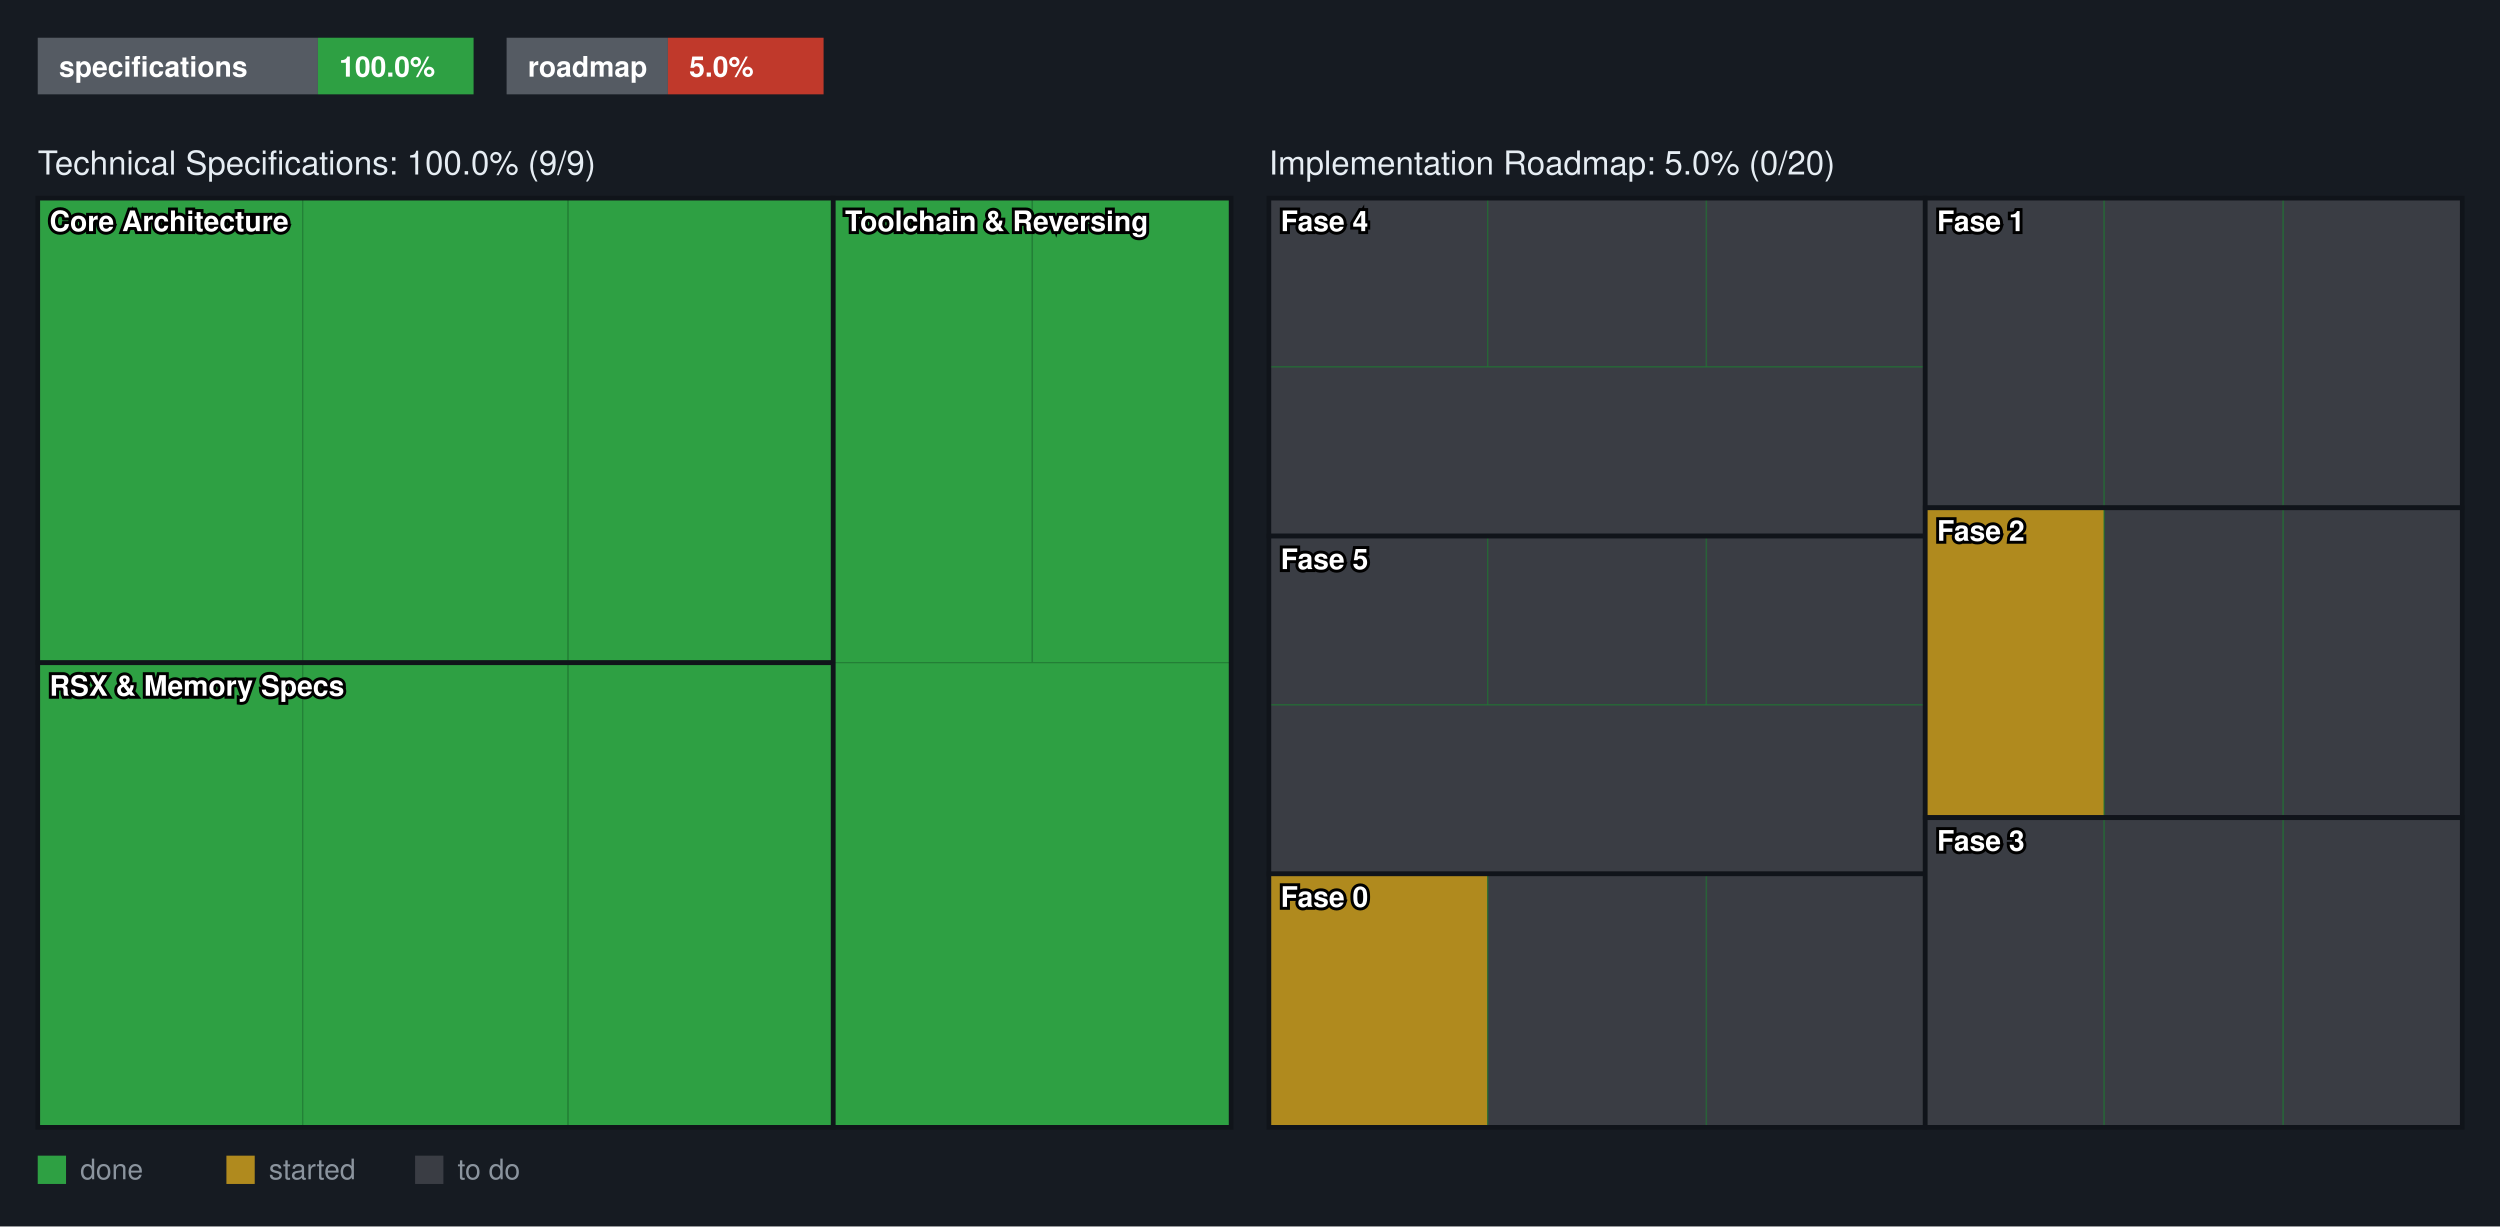
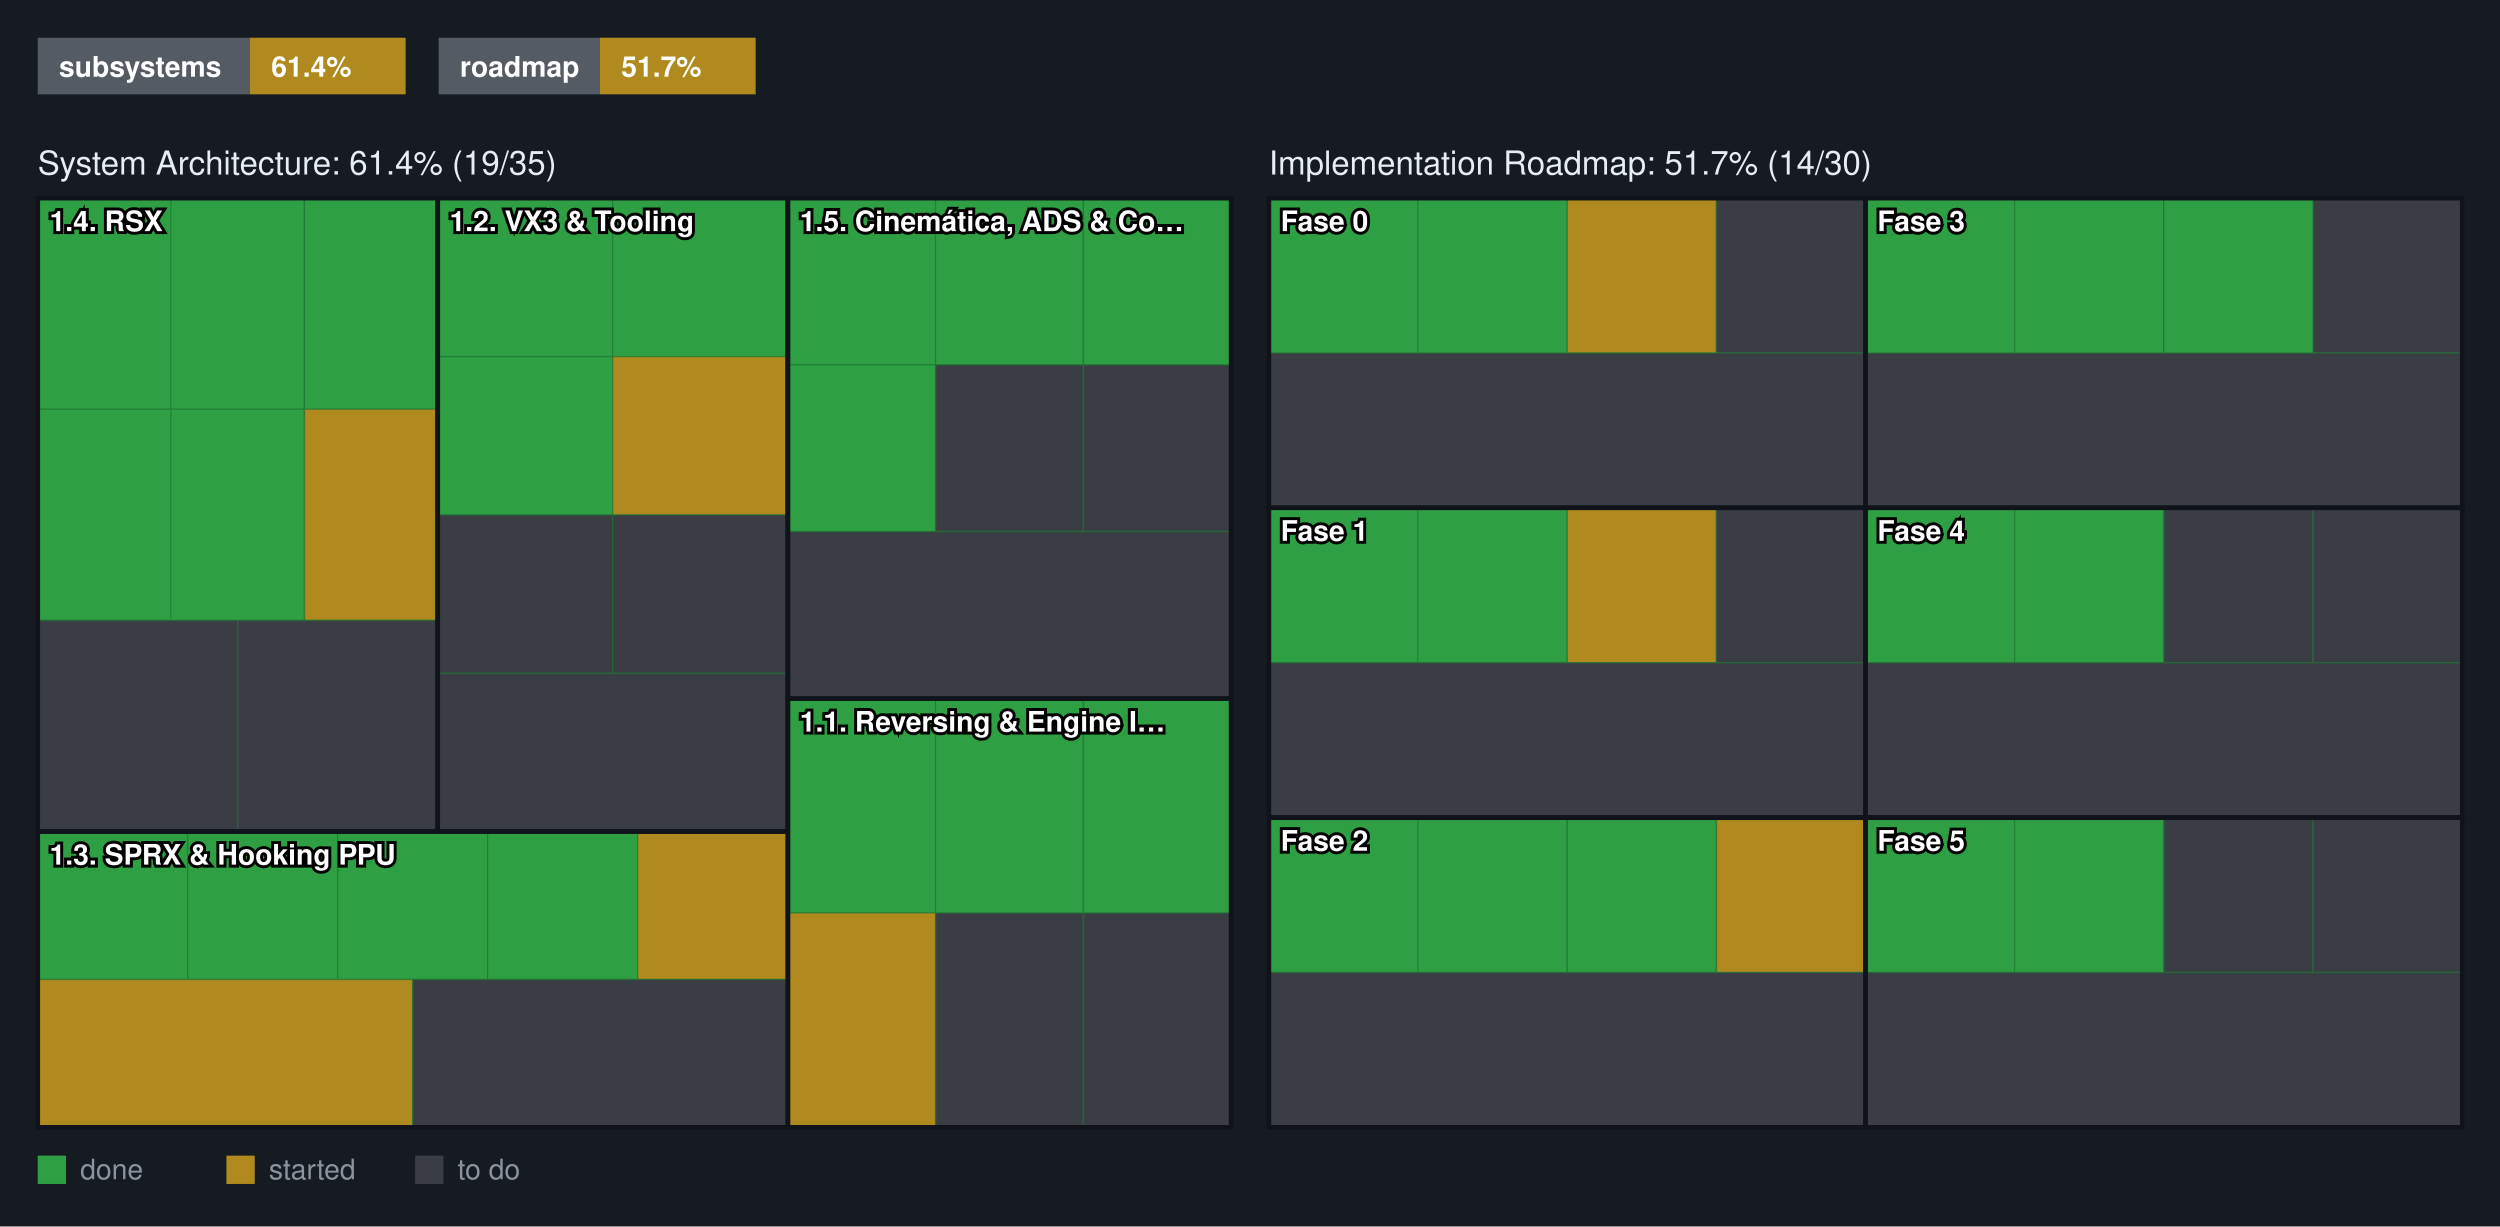
<svg xmlns="http://www.w3.org/2000/svg" viewBox="0 0 1060.0 520.0" width="1060.0" height="520.0" font-family="-apple-system,BlinkMacSystemFont,Segoe UI,Helvetica,Arial,sans-serif">
  <rect width="1060.0" height="520.0" fill="#161b22" />
-   <rect x="16.0" y="16" width="118.8" height="24" fill="#555b63" />
-   <rect x="134.8" y="16" width="66.0" height="24" fill="#2ea043" />
-   <text x="25.0" y="32.5" font-size="12" font-weight="600" fill="#fff">specifications</text>
-   <text x="143.8" y="32.5" font-size="12" font-weight="600" fill="#fff">100.0%</text>
-   <rect x="214.8" y="16" width="68.4" height="24" fill="#555b63" />
-   <rect x="283.2" y="16" width="66.0" height="24" fill="#c0392b" />
-   <text x="223.8" y="32.5" font-size="12" font-weight="600" fill="#fff">roadmap</text>
-   <text x="292.2" y="32.5" font-size="12" font-weight="600" fill="#fff">5.0%</text>
-   <text x="16.0" y="74.0" font-size="14" font-weight="500" fill="#e6edf3">Technical Specifications: 100.0% (9/9)</text>
-   <rect x="16.0" y="84.0" width="112.4" height="197.0" fill="#2ea043" stroke="#1f7a33" stroke-opacity=".55" stroke-width=".6" />
-   <rect x="128.4" y="84.0" width="112.4" height="197.0" fill="#2ea043" stroke="#1f7a33" stroke-opacity=".55" stroke-width=".6" />
-   <rect x="240.9" y="84.0" width="112.4" height="197.0" fill="#2ea043" stroke="#1f7a33" stroke-opacity=".55" stroke-width=".6" />
-   <rect x="16.0" y="84.0" width="337.3" height="197.0" fill="none" stroke="#10141a" stroke-width="2" />
-   <text x="21.0" y="98.0" font-size="12" font-weight="600" fill="#fff" stroke="#000" stroke-width="2.5" paint-order="stroke">Core Architecture</text>
-   <rect x="16.0" y="281.0" width="112.4" height="197.0" fill="#2ea043" stroke="#1f7a33" stroke-opacity=".55" stroke-width=".6" />
-   <rect x="128.4" y="281.0" width="112.4" height="197.0" fill="#2ea043" stroke="#1f7a33" stroke-opacity=".55" stroke-width=".6" />
-   <rect x="240.9" y="281.0" width="112.4" height="197.0" fill="#2ea043" stroke="#1f7a33" stroke-opacity=".55" stroke-width=".6" />
-   <rect x="16.0" y="281.0" width="337.3" height="197.0" fill="none" stroke="#10141a" stroke-width="2" />
-   <text x="21.0" y="295.0" font-size="12" font-weight="600" fill="#fff" stroke="#000" stroke-width="2.5" paint-order="stroke">RSX &amp; Memory Specs</text>
-   <rect x="353.3" y="84.0" width="84.3" height="197.0" fill="#2ea043" stroke="#1f7a33" stroke-opacity=".55" stroke-width=".6" />
-   <rect x="437.7" y="84.0" width="84.3" height="197.0" fill="#2ea043" stroke="#1f7a33" stroke-opacity=".55" stroke-width=".6" />
-   <rect x="353.3" y="281.0" width="168.7" height="197.0" fill="#2ea043" stroke="#1f7a33" stroke-opacity=".55" stroke-width=".6" />
-   <rect x="353.3" y="84.0" width="168.7" height="394.0" fill="none" stroke="#10141a" stroke-width="2" />
-   <text x="358.3" y="98.0" font-size="12" font-weight="600" fill="#fff" stroke="#000" stroke-width="2.5" paint-order="stroke">Toolchain &amp; Reversing</text>
-   <text x="538.0" y="74.0" font-size="14" font-weight="500" fill="#e6edf3">Implementation Roadmap: 5.0% (0/20)</text>
-   <rect x="538.0" y="84.0" width="92.8" height="71.6" fill="#3a3d44" stroke="#1f7a33" stroke-opacity=".55" stroke-width=".6" />
-   <rect x="630.8" y="84.0" width="92.8" height="71.6" fill="#3a3d44" stroke="#1f7a33" stroke-opacity=".55" stroke-width=".6" />
-   <rect x="723.5" y="84.0" width="92.8" height="71.6" fill="#3a3d44" stroke="#1f7a33" stroke-opacity=".55" stroke-width=".6" />
-   <rect x="538.0" y="155.6" width="278.3" height="71.6" fill="#3a3d44" stroke="#1f7a33" stroke-opacity=".55" stroke-width=".6" />
-   <rect x="538.0" y="84.0" width="278.3" height="143.3" fill="none" stroke="#10141a" stroke-width="2" />
-   <text x="543.0" y="98.0" font-size="12" font-weight="600" fill="#fff" stroke="#000" stroke-width="2.5" paint-order="stroke">Fase 4</text>
-   <rect x="538.0" y="227.3" width="92.8" height="71.6" fill="#3a3d44" stroke="#1f7a33" stroke-opacity=".55" stroke-width=".6" />
-   <rect x="630.8" y="227.3" width="92.8" height="71.6" fill="#3a3d44" stroke="#1f7a33" stroke-opacity=".55" stroke-width=".6" />
-   <rect x="723.5" y="227.3" width="92.8" height="71.6" fill="#3a3d44" stroke="#1f7a33" stroke-opacity=".55" stroke-width=".6" />
-   <rect x="538.0" y="298.9" width="278.3" height="71.6" fill="#3a3d44" stroke="#1f7a33" stroke-opacity=".55" stroke-width=".6" />
-   <rect x="538.0" y="227.3" width="278.3" height="143.3" fill="none" stroke="#10141a" stroke-width="2" />
-   <text x="543.0" y="241.3" font-size="12" font-weight="600" fill="#fff" stroke="#000" stroke-width="2.5" paint-order="stroke">Fase 5</text>
-   <rect x="538.0" y="370.5" width="92.8" height="107.5" fill="#b08a1e" stroke="#1f7a33" stroke-opacity=".55" stroke-width=".6" />
-   <rect x="630.8" y="370.5" width="92.8" height="107.5" fill="#3a3d44" stroke="#1f7a33" stroke-opacity=".55" stroke-width=".6" />
-   <rect x="723.5" y="370.5" width="92.8" height="107.5" fill="#3a3d44" stroke="#1f7a33" stroke-opacity=".55" stroke-width=".6" />
-   <rect x="538.0" y="370.5" width="278.3" height="107.5" fill="none" stroke="#10141a" stroke-width="2" />
-   <text x="543.0" y="384.5" font-size="12" font-weight="600" fill="#fff" stroke="#000" stroke-width="2.5" paint-order="stroke">Fase 0</text>
-   <rect x="816.3" y="84.0" width="75.9" height="131.3" fill="#3a3d44" stroke="#1f7a33" stroke-opacity=".55" stroke-width=".6" />
-   <rect x="892.2" y="84.0" width="75.9" height="131.3" fill="#3a3d44" stroke="#1f7a33" stroke-opacity=".55" stroke-width=".6" />
-   <rect x="968.1" y="84.0" width="75.9" height="131.3" fill="#3a3d44" stroke="#1f7a33" stroke-opacity=".55" stroke-width=".6" />
-   <rect x="816.3" y="84.0" width="227.7" height="131.3" fill="none" stroke="#10141a" stroke-width="2" />
-   <text x="821.3" y="98.0" font-size="12" font-weight="600" fill="#fff" stroke="#000" stroke-width="2.5" paint-order="stroke">Fase 1</text>
-   <rect x="816.3" y="215.3" width="75.9" height="131.3" fill="#b08a1e" stroke="#1f7a33" stroke-opacity=".55" stroke-width=".6" />
-   <rect x="892.2" y="215.3" width="75.9" height="131.3" fill="#3a3d44" stroke="#1f7a33" stroke-opacity=".55" stroke-width=".6" />
-   <rect x="968.1" y="215.3" width="75.9" height="131.3" fill="#3a3d44" stroke="#1f7a33" stroke-opacity=".55" stroke-width=".6" />
-   <rect x="816.3" y="215.3" width="227.7" height="131.3" fill="none" stroke="#10141a" stroke-width="2" />
-   <text x="821.3" y="229.3" font-size="12" font-weight="600" fill="#fff" stroke="#000" stroke-width="2.5" paint-order="stroke">Fase 2</text>
-   <rect x="816.3" y="346.7" width="75.9" height="131.3" fill="#3a3d44" stroke="#1f7a33" stroke-opacity=".55" stroke-width=".6" />
-   <rect x="892.2" y="346.7" width="75.9" height="131.3" fill="#3a3d44" stroke="#1f7a33" stroke-opacity=".55" stroke-width=".6" />
-   <rect x="968.1" y="346.7" width="75.9" height="131.3" fill="#3a3d44" stroke="#1f7a33" stroke-opacity=".55" stroke-width=".6" />
-   <rect x="816.3" y="346.7" width="227.7" height="131.3" fill="none" stroke="#10141a" stroke-width="2" />
-   <text x="821.3" y="360.7" font-size="12" font-weight="600" fill="#fff" stroke="#000" stroke-width="2.5" paint-order="stroke">Fase 3</text>
+   <rect x="16.0" y="16" width="90.0" height="24" fill="#555b63" />
+   <rect x="106.0" y="16" width="66.0" height="24" fill="#b08a1e" />
+   <text x="25.0" y="32.5" font-size="12" font-weight="600" fill="#fff">subsystems</text>
+   <text x="115.0" y="32.5" font-size="12" font-weight="600" fill="#fff">61.4%</text>
+   <rect x="186.0" y="16" width="68.4" height="24" fill="#555b63" />
+   <rect x="254.4" y="16" width="66.0" height="24" fill="#b08a1e" />
+   <text x="195.0" y="32.5" font-size="12" font-weight="600" fill="#fff">roadmap</text>
+   <text x="263.4" y="32.5" font-size="12" font-weight="600" fill="#fff">51.7%</text>
+   <text x="16.0" y="74.0" font-size="14" font-weight="500" fill="#e6edf3">System Architecture: 61.4% (19/35)</text>
+   <rect x="16.0" y="84.0" width="56.5" height="89.5" fill="#2ea043" stroke="#1f7a33" stroke-opacity=".55" stroke-width=".6" />
+   <rect x="72.5" y="84.0" width="56.5" height="89.5" fill="#2ea043" stroke="#1f7a33" stroke-opacity=".55" stroke-width=".6" />
+   <rect x="129.1" y="84.0" width="56.5" height="89.5" fill="#2ea043" stroke="#1f7a33" stroke-opacity=".55" stroke-width=".6" />
+   <rect x="16.0" y="173.5" width="56.5" height="89.5" fill="#2ea043" stroke="#1f7a33" stroke-opacity=".55" stroke-width=".6" />
+   <rect x="72.5" y="173.5" width="56.5" height="89.5" fill="#2ea043" stroke="#1f7a33" stroke-opacity=".55" stroke-width=".6" />
+   <rect x="129.1" y="173.5" width="56.5" height="89.5" fill="#b08a1e" stroke="#1f7a33" stroke-opacity=".55" stroke-width=".6" />
+   <rect x="16.0" y="263.1" width="84.8" height="89.5" fill="#3a3d44" stroke="#1f7a33" stroke-opacity=".55" stroke-width=".6" />
+   <rect x="100.8" y="263.1" width="84.8" height="89.5" fill="#3a3d44" stroke="#1f7a33" stroke-opacity=".55" stroke-width=".6" />
+   <rect x="16.0" y="84.0" width="169.6" height="268.6" fill="none" stroke="#10141a" stroke-width="2" />
+   <text x="21.0" y="98.0" font-size="12" font-weight="600" fill="#fff" stroke="#000" stroke-width="2.5" paint-order="stroke">1.4. RSX</text>
+   <rect x="185.6" y="84.0" width="74.2" height="67.2" fill="#2ea043" stroke="#1f7a33" stroke-opacity=".55" stroke-width=".6" />
+   <rect x="259.8" y="84.0" width="74.2" height="67.2" fill="#2ea043" stroke="#1f7a33" stroke-opacity=".55" stroke-width=".6" />
+   <rect x="185.6" y="151.2" width="74.2" height="67.2" fill="#2ea043" stroke="#1f7a33" stroke-opacity=".55" stroke-width=".6" />
+   <rect x="259.8" y="151.2" width="74.2" height="67.2" fill="#b08a1e" stroke="#1f7a33" stroke-opacity=".55" stroke-width=".6" />
+   <rect x="185.6" y="218.3" width="74.2" height="67.2" fill="#3a3d44" stroke="#1f7a33" stroke-opacity=".55" stroke-width=".6" />
+   <rect x="259.8" y="218.3" width="74.2" height="67.2" fill="#3a3d44" stroke="#1f7a33" stroke-opacity=".55" stroke-width=".6" />
+   <rect x="185.6" y="285.5" width="148.4" height="67.2" fill="#3a3d44" stroke="#1f7a33" stroke-opacity=".55" stroke-width=".6" />
+   <rect x="185.6" y="84.0" width="148.4" height="268.6" fill="none" stroke="#10141a" stroke-width="2" />
+   <text x="190.6" y="98.0" font-size="12" font-weight="600" fill="#fff" stroke="#000" stroke-width="2.5" paint-order="stroke">1.2. VX3 &amp; Tooling</text>
+   <rect x="16.0" y="352.6" width="63.6" height="62.7" fill="#2ea043" stroke="#1f7a33" stroke-opacity=".55" stroke-width=".6" />
+   <rect x="79.6" y="352.6" width="63.6" height="62.7" fill="#2ea043" stroke="#1f7a33" stroke-opacity=".55" stroke-width=".6" />
+   <rect x="143.2" y="352.6" width="63.6" height="62.7" fill="#2ea043" stroke="#1f7a33" stroke-opacity=".55" stroke-width=".6" />
+   <rect x="206.8" y="352.6" width="63.6" height="62.7" fill="#2ea043" stroke="#1f7a33" stroke-opacity=".55" stroke-width=".6" />
+   <rect x="270.4" y="352.6" width="63.6" height="62.7" fill="#b08a1e" stroke="#1f7a33" stroke-opacity=".55" stroke-width=".6" />
+   <rect x="16.0" y="415.3" width="159.0" height="62.7" fill="#b08a1e" stroke="#1f7a33" stroke-opacity=".55" stroke-width=".6" />
+   <rect x="175.0" y="415.3" width="159.0" height="62.7" fill="#3a3d44" stroke="#1f7a33" stroke-opacity=".55" stroke-width=".6" />
+   <rect x="16.0" y="352.6" width="318.1" height="125.4" fill="none" stroke="#10141a" stroke-width="2" />
+   <text x="21.0" y="366.6" font-size="12" font-weight="600" fill="#fff" stroke="#000" stroke-width="2.5" paint-order="stroke">1.3. SPRX &amp; Hooking PPU</text>
+   <rect x="334.1" y="84.0" width="62.6" height="70.7" fill="#2ea043" stroke="#1f7a33" stroke-opacity=".55" stroke-width=".6" />
+   <rect x="396.7" y="84.0" width="62.6" height="70.7" fill="#2ea043" stroke="#1f7a33" stroke-opacity=".55" stroke-width=".6" />
+   <rect x="459.4" y="84.0" width="62.6" height="70.7" fill="#2ea043" stroke="#1f7a33" stroke-opacity=".55" stroke-width=".6" />
+   <rect x="334.1" y="154.7" width="62.6" height="70.7" fill="#2ea043" stroke="#1f7a33" stroke-opacity=".55" stroke-width=".6" />
+   <rect x="396.7" y="154.7" width="62.6" height="70.7" fill="#3a3d44" stroke="#1f7a33" stroke-opacity=".55" stroke-width=".6" />
+   <rect x="459.4" y="154.7" width="62.6" height="70.7" fill="#3a3d44" stroke="#1f7a33" stroke-opacity=".55" stroke-width=".6" />
+   <rect x="334.1" y="225.4" width="187.9" height="70.7" fill="#3a3d44" stroke="#1f7a33" stroke-opacity=".55" stroke-width=".6" />
+   <rect x="334.1" y="84.0" width="187.9" height="212.2" fill="none" stroke="#10141a" stroke-width="2" />
+   <text x="339.1" y="98.0" font-size="12" font-weight="600" fill="#fff" stroke="#000" stroke-width="2.5" paint-order="stroke">1.5. Cinemática, ADS &amp; Co…</text>
+   <rect x="334.1" y="296.2" width="62.6" height="90.9" fill="#2ea043" stroke="#1f7a33" stroke-opacity=".55" stroke-width=".6" />
+   <rect x="396.7" y="296.2" width="62.6" height="90.9" fill="#2ea043" stroke="#1f7a33" stroke-opacity=".55" stroke-width=".6" />
+   <rect x="459.4" y="296.2" width="62.6" height="90.9" fill="#2ea043" stroke="#1f7a33" stroke-opacity=".55" stroke-width=".6" />
+   <rect x="334.1" y="387.1" width="62.6" height="90.9" fill="#b08a1e" stroke="#1f7a33" stroke-opacity=".55" stroke-width=".6" />
+   <rect x="396.7" y="387.1" width="62.6" height="90.9" fill="#3a3d44" stroke="#1f7a33" stroke-opacity=".55" stroke-width=".6" />
+   <rect x="459.4" y="387.1" width="62.6" height="90.9" fill="#3a3d44" stroke="#1f7a33" stroke-opacity=".55" stroke-width=".6" />
+   <rect x="334.1" y="296.2" width="187.9" height="181.8" fill="none" stroke="#10141a" stroke-width="2" />
+   <text x="339.1" y="310.2" font-size="12" font-weight="600" fill="#fff" stroke="#000" stroke-width="2.5" paint-order="stroke">1.1. Reversing &amp; Engine I…</text>
+   <text x="538.0" y="74.0" font-size="14" font-weight="500" fill="#e6edf3">Implementation Roadmap: 51.7% (14/30)</text>
+   <rect x="538.0" y="84.0" width="63.2" height="65.7" fill="#2ea043" stroke="#1f7a33" stroke-opacity=".55" stroke-width=".6" />
+   <rect x="601.2" y="84.0" width="63.2" height="65.7" fill="#2ea043" stroke="#1f7a33" stroke-opacity=".55" stroke-width=".6" />
+   <rect x="664.5" y="84.0" width="63.2" height="65.7" fill="#b08a1e" stroke="#1f7a33" stroke-opacity=".55" stroke-width=".6" />
+   <rect x="727.8" y="84.0" width="63.2" height="65.7" fill="#3a3d44" stroke="#1f7a33" stroke-opacity=".55" stroke-width=".6" />
+   <rect x="538.0" y="149.7" width="253.0" height="65.7" fill="#3a3d44" stroke="#1f7a33" stroke-opacity=".55" stroke-width=".6" />
+   <rect x="538.0" y="84.0" width="253.0" height="131.3" fill="none" stroke="#10141a" stroke-width="2" />
+   <text x="543.0" y="98.0" font-size="12" font-weight="600" fill="#fff" stroke="#000" stroke-width="2.5" paint-order="stroke">Fase 0</text>
+   <rect x="538.0" y="215.3" width="63.2" height="65.7" fill="#2ea043" stroke="#1f7a33" stroke-opacity=".55" stroke-width=".6" />
+   <rect x="601.2" y="215.3" width="63.2" height="65.7" fill="#2ea043" stroke="#1f7a33" stroke-opacity=".55" stroke-width=".6" />
+   <rect x="664.5" y="215.3" width="63.2" height="65.7" fill="#b08a1e" stroke="#1f7a33" stroke-opacity=".55" stroke-width=".6" />
+   <rect x="727.8" y="215.3" width="63.2" height="65.7" fill="#3a3d44" stroke="#1f7a33" stroke-opacity=".55" stroke-width=".6" />
+   <rect x="538.0" y="281.0" width="253.0" height="65.7" fill="#3a3d44" stroke="#1f7a33" stroke-opacity=".55" stroke-width=".6" />
+   <rect x="538.0" y="215.3" width="253.0" height="131.3" fill="none" stroke="#10141a" stroke-width="2" />
+   <text x="543.0" y="229.3" font-size="12" font-weight="600" fill="#fff" stroke="#000" stroke-width="2.5" paint-order="stroke">Fase 1</text>
+   <rect x="538.0" y="346.7" width="63.2" height="65.7" fill="#2ea043" stroke="#1f7a33" stroke-opacity=".55" stroke-width=".6" />
+   <rect x="601.2" y="346.7" width="63.2" height="65.7" fill="#2ea043" stroke="#1f7a33" stroke-opacity=".55" stroke-width=".6" />
+   <rect x="664.5" y="346.7" width="63.2" height="65.7" fill="#2ea043" stroke="#1f7a33" stroke-opacity=".55" stroke-width=".6" />
+   <rect x="727.8" y="346.7" width="63.2" height="65.7" fill="#b08a1e" stroke="#1f7a33" stroke-opacity=".55" stroke-width=".6" />
+   <rect x="538.0" y="412.3" width="253.0" height="65.7" fill="#3a3d44" stroke="#1f7a33" stroke-opacity=".55" stroke-width=".6" />
+   <rect x="538.0" y="346.7" width="253.0" height="131.3" fill="none" stroke="#10141a" stroke-width="2" />
+   <text x="543.0" y="360.7" font-size="12" font-weight="600" fill="#fff" stroke="#000" stroke-width="2.5" paint-order="stroke">Fase 2</text>
+   <rect x="791.0" y="84.0" width="63.2" height="65.7" fill="#2ea043" stroke="#1f7a33" stroke-opacity=".55" stroke-width=".6" />
+   <rect x="854.2" y="84.0" width="63.2" height="65.7" fill="#2ea043" stroke="#1f7a33" stroke-opacity=".55" stroke-width=".6" />
+   <rect x="917.5" y="84.0" width="63.2" height="65.7" fill="#2ea043" stroke="#1f7a33" stroke-opacity=".55" stroke-width=".6" />
+   <rect x="980.8" y="84.0" width="63.2" height="65.7" fill="#3a3d44" stroke="#1f7a33" stroke-opacity=".55" stroke-width=".6" />
+   <rect x="791.0" y="149.7" width="253.0" height="65.7" fill="#3a3d44" stroke="#1f7a33" stroke-opacity=".55" stroke-width=".6" />
+   <rect x="791.0" y="84.0" width="253.0" height="131.3" fill="none" stroke="#10141a" stroke-width="2" />
+   <text x="796.0" y="98.0" font-size="12" font-weight="600" fill="#fff" stroke="#000" stroke-width="2.5" paint-order="stroke">Fase 3</text>
+   <rect x="791.0" y="215.3" width="63.2" height="65.7" fill="#2ea043" stroke="#1f7a33" stroke-opacity=".55" stroke-width=".6" />
+   <rect x="854.2" y="215.3" width="63.2" height="65.7" fill="#2ea043" stroke="#1f7a33" stroke-opacity=".55" stroke-width=".6" />
+   <rect x="917.5" y="215.3" width="63.2" height="65.7" fill="#3a3d44" stroke="#1f7a33" stroke-opacity=".55" stroke-width=".6" />
+   <rect x="980.8" y="215.3" width="63.2" height="65.7" fill="#3a3d44" stroke="#1f7a33" stroke-opacity=".55" stroke-width=".6" />
+   <rect x="791.0" y="281.0" width="253.0" height="65.7" fill="#3a3d44" stroke="#1f7a33" stroke-opacity=".55" stroke-width=".6" />
+   <rect x="791.0" y="215.3" width="253.0" height="131.3" fill="none" stroke="#10141a" stroke-width="2" />
+   <text x="796.0" y="229.3" font-size="12" font-weight="600" fill="#fff" stroke="#000" stroke-width="2.5" paint-order="stroke">Fase 4</text>
+   <rect x="791.0" y="346.7" width="63.2" height="65.7" fill="#2ea043" stroke="#1f7a33" stroke-opacity=".55" stroke-width=".6" />
+   <rect x="854.2" y="346.7" width="63.2" height="65.7" fill="#2ea043" stroke="#1f7a33" stroke-opacity=".55" stroke-width=".6" />
+   <rect x="917.5" y="346.7" width="63.2" height="65.7" fill="#3a3d44" stroke="#1f7a33" stroke-opacity=".55" stroke-width=".6" />
+   <rect x="980.8" y="346.7" width="63.2" height="65.7" fill="#3a3d44" stroke="#1f7a33" stroke-opacity=".55" stroke-width=".6" />
+   <rect x="791.0" y="412.3" width="253.0" height="65.7" fill="#3a3d44" stroke="#1f7a33" stroke-opacity=".55" stroke-width=".6" />
+   <rect x="791.0" y="346.7" width="253.0" height="131.3" fill="none" stroke="#10141a" stroke-width="2" />
+   <text x="796.0" y="360.7" font-size="12" font-weight="600" fill="#fff" stroke="#000" stroke-width="2.5" paint-order="stroke">Fase 5</text>
  <rect x="16.0" y="490.0" width="12" height="12" fill="#2ea043" />
  <text x="34.0" y="500.0" font-size="12" fill="#8b949e">done</text>
  <rect x="96.0" y="490.0" width="12" height="12" fill="#b08a1e" />
  <text x="114.0" y="500.0" font-size="12" fill="#8b949e">started</text>
  <rect x="176.0" y="490.0" width="12" height="12" fill="#3a3d44" />
  <text x="194.0" y="500.0" font-size="12" fill="#8b949e">to do</text>
</svg>
